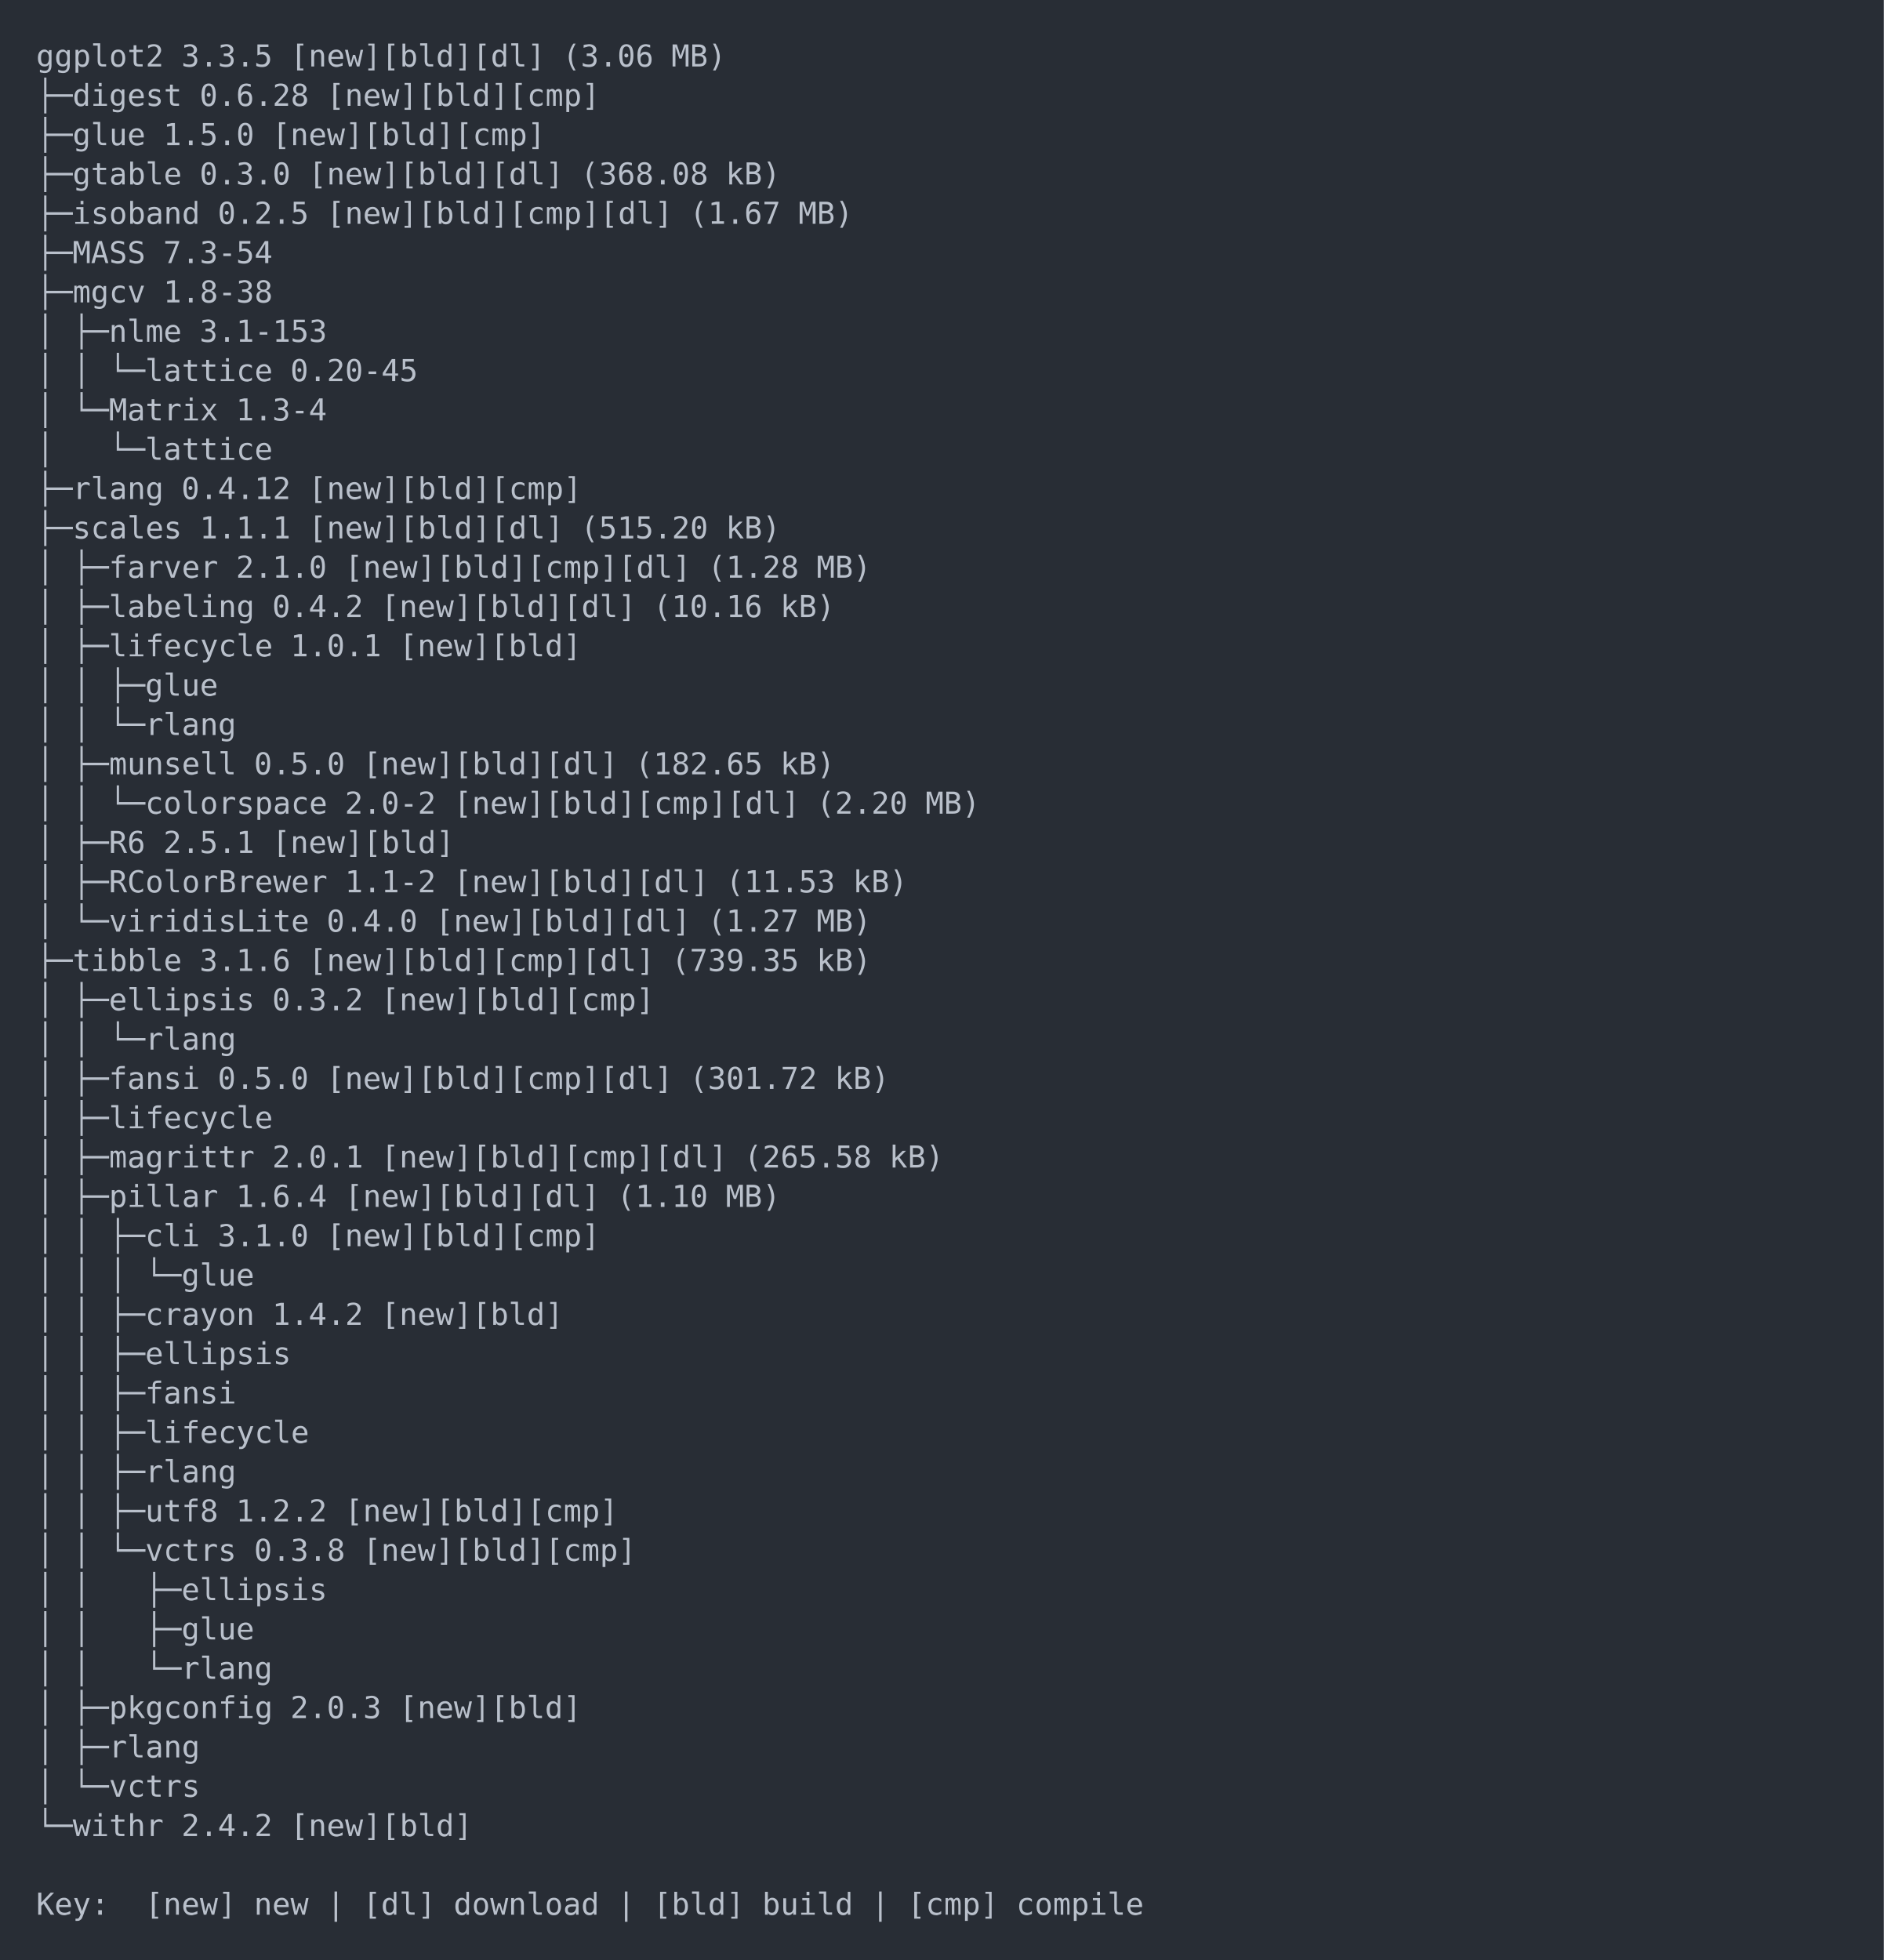
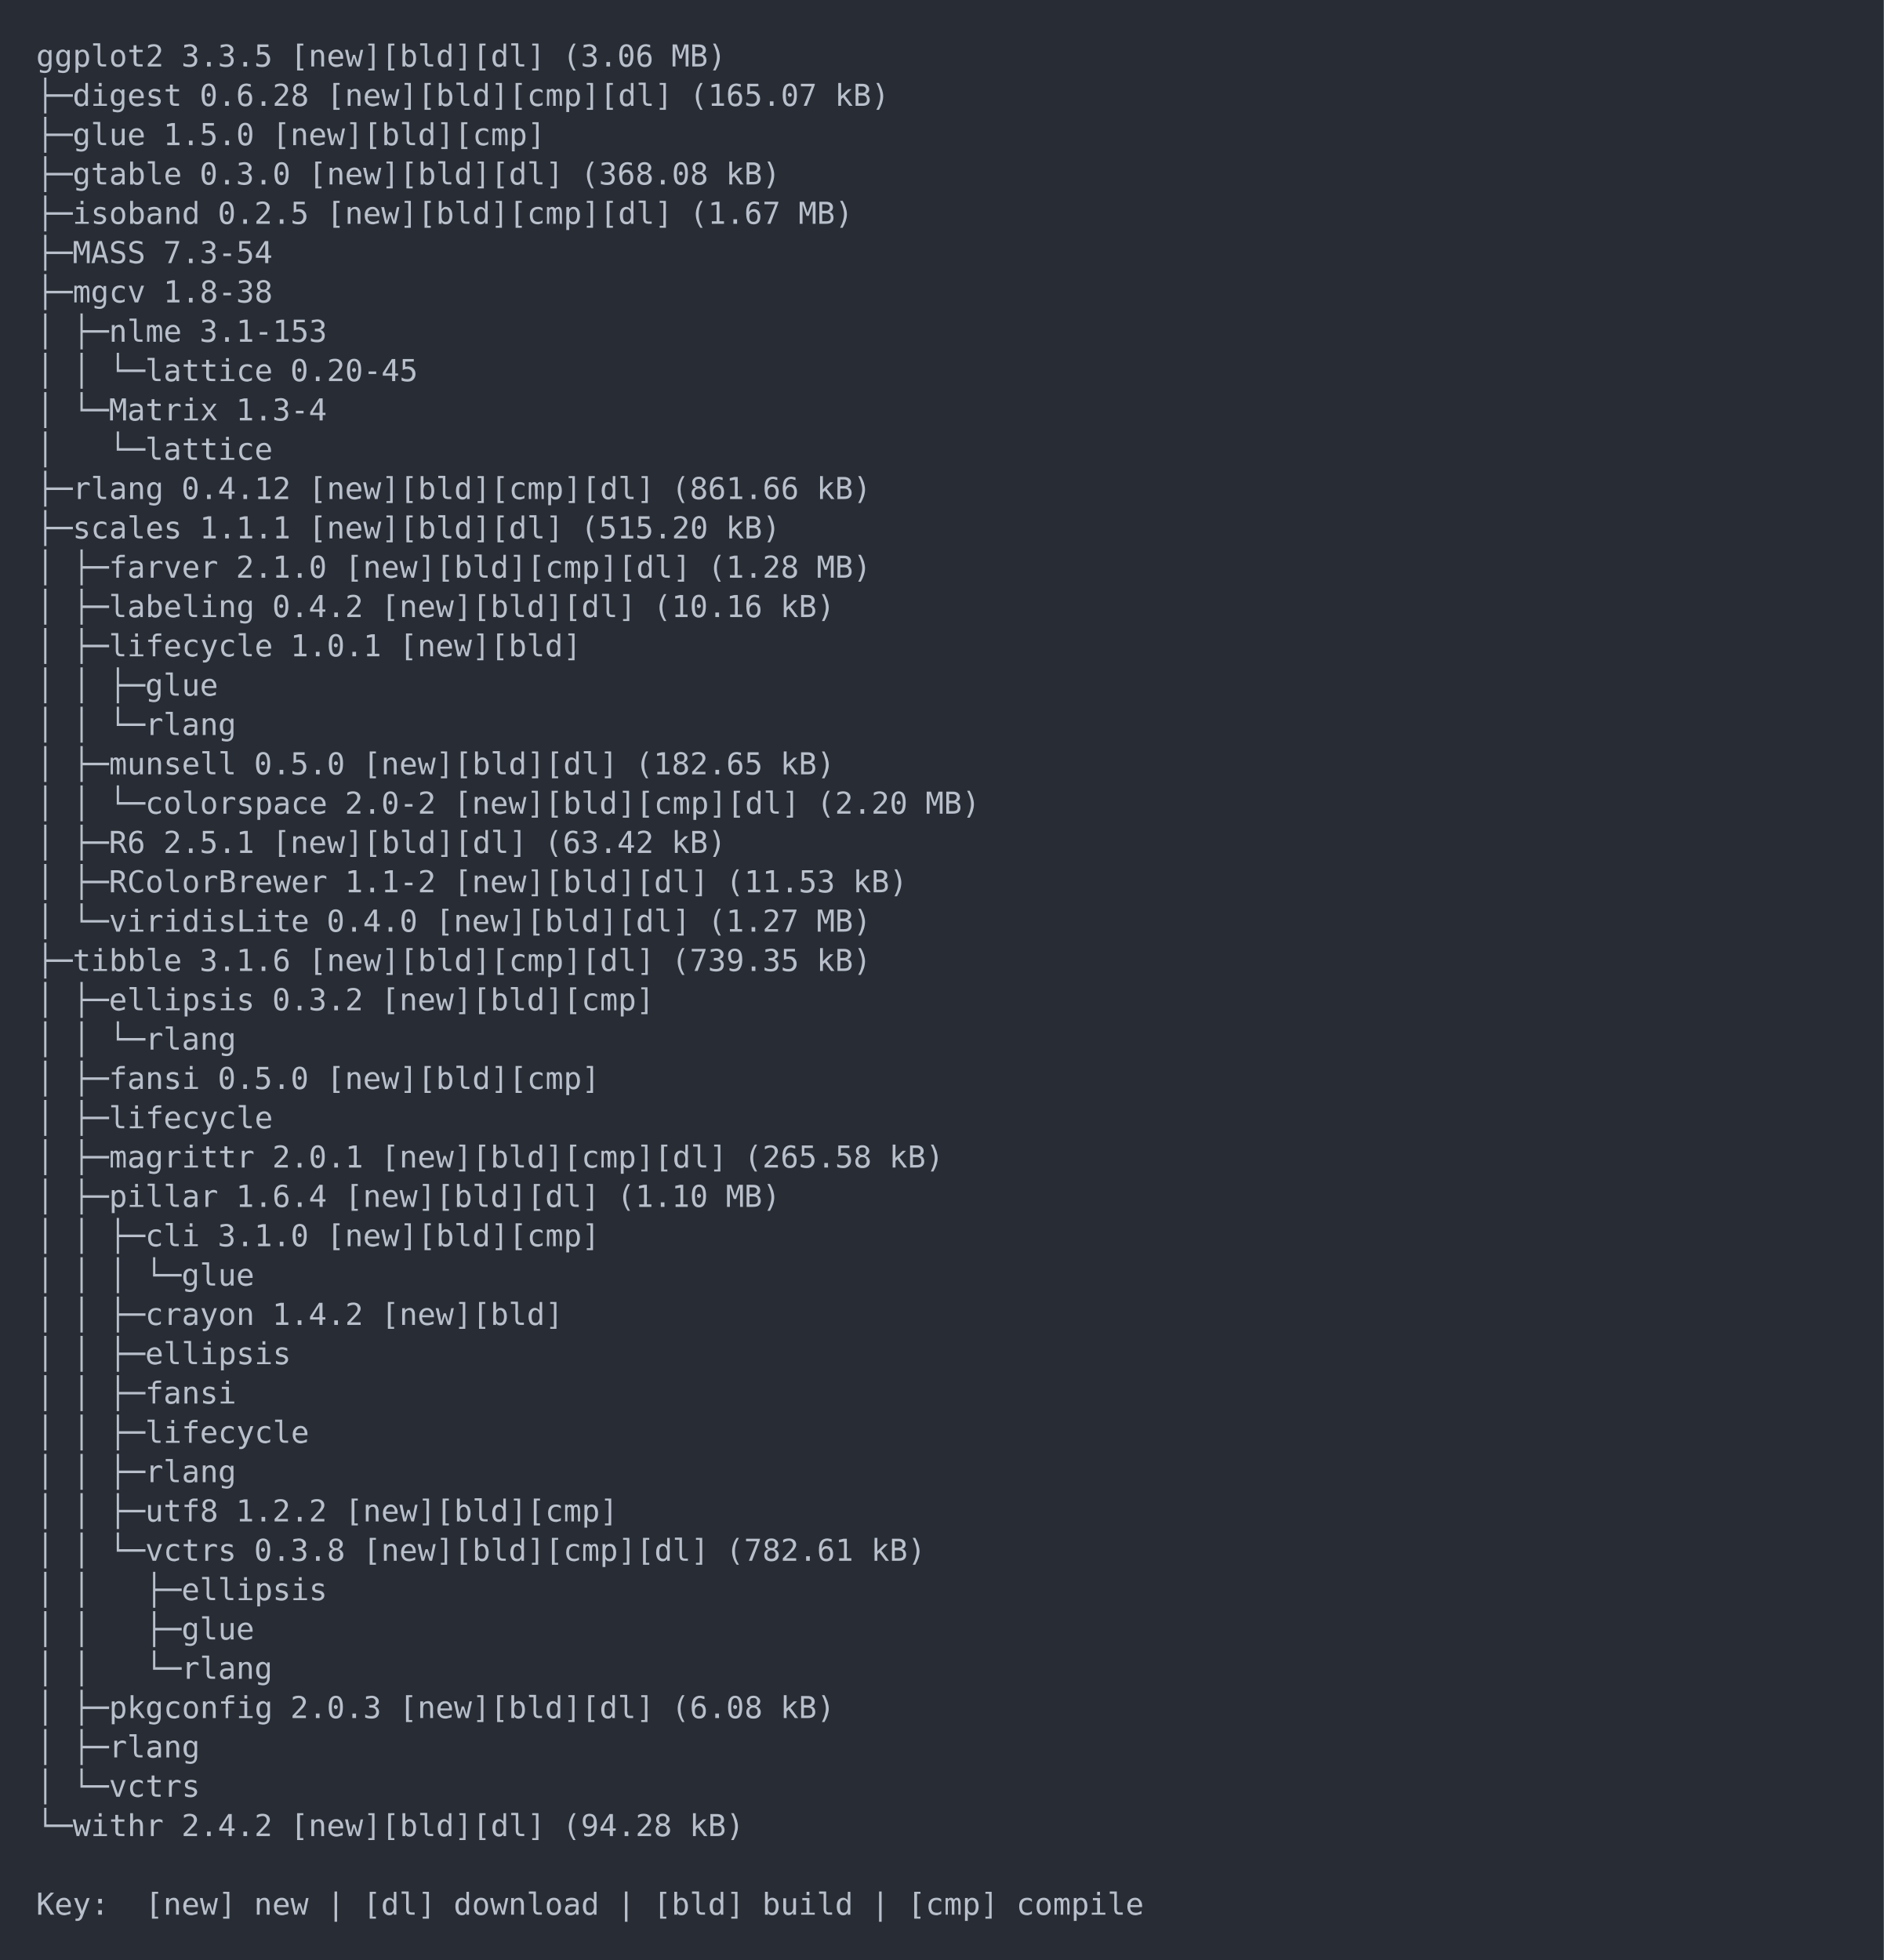
<svg xmlns="http://www.w3.org/2000/svg" xmlns:xlink="http://www.w3.org/1999/xlink" width="1040" height="1082.08">
  <rect width="1040" height="1082.08" rx="0" ry="0" class="a" />
  <svg height="1042.08" viewBox="0 0 100 104.208" width="1000" x="20" y="20">
    <style>.a{fill:rgb(40,45,53)}.b{font-family:'Fira Code',Monaco,Consolas,Menlo,'Bitstream Vera Sans Mono','Powerline Symbols',monospace}.c{fill:rgb(185,192,203);white-space:pre}.d{fill:transparent}</style>
    <g font-family="'Fira Code',Monaco,Consolas,Menlo,'Bitstream Vera Sans Mono','Powerline Symbols',monospace" font-size="1.67" class="b">
      <defs>
        <symbol id="1">
          <text x="0" y="1.67" class="c">│</text>
          <text x="2.004" y="1.67" class="c">│</text>
          <text x="4.008" y="1.67" class="c">└─rlang</text>
        </symbol>
        <symbol id="a">
          <rect height="49" width="100" x="0" y="0" class="d" />
        </symbol>
      </defs>
      <rect height="104.208" width="100" class="a" />
      <svg x="0" y="0" width="100">
        <svg x="0">
          <use xlink:href="#a" />
          <text x="0" y="1.67" class="c">ggplot2</text>
          <text x="8.016" y="1.67" class="c">3.3.5</text>
          <text x="14.028" y="1.67" class="c">[new][bld][dl]</text>
          <text x="29.058" y="1.67" class="c">(3.06</text>
          <text x="35.07" y="1.67" class="c">MB)</text>
          <text x="0" y="3.841" class="c">├─digest</text>
          <text x="9.018" y="3.841" class="c">0.6.28</text>
-           <text x="16.032" y="3.841" class="c">[new][bld][cmp]</text>
+           <text x="16.032" y="3.841" class="c">[new][bld][cmp][dl]</text>
+           <text x="36.072" y="3.841" class="c">(165.07</text>
+           <text x="44.088" y="3.841" class="c">kB)</text>
          <text x="0" y="6.012" class="c">├─glue</text>
          <text x="7.014" y="6.012" class="c">1.5.0</text>
          <text x="13.026" y="6.012" class="c">[new][bld][cmp]</text>
          <text x="0" y="8.183" class="c">├─gtable</text>
          <text x="9.018" y="8.183" class="c">0.3.0</text>
          <text x="15.03" y="8.183" class="c">[new][bld][dl]</text>
          <text x="30.06" y="8.183" class="c">(368.08</text>
          <text x="38.076" y="8.183" class="c">kB)</text>
          <text x="0" y="10.354" class="c">├─isoband</text>
          <text x="10.02" y="10.354" class="c">0.2.5</text>
          <text x="16.032" y="10.354" class="c">[new][bld][cmp][dl]</text>
          <text x="36.072" y="10.354" class="c">(1.67</text>
          <text x="42.084" y="10.354" class="c">MB)</text>
          <text x="0" y="12.525" class="c">├─MASS</text>
          <text x="7.014" y="12.525" class="c">7.3-54</text>
          <text x="0" y="14.696" class="c">├─mgcv</text>
          <text x="7.014" y="14.696" class="c">1.8-38</text>
          <text x="0" y="16.867" class="c">│</text>
          <text x="2.004" y="16.867" class="c">├─nlme</text>
          <text x="9.018" y="16.867" class="c">3.1-153</text>
          <text x="0" y="19.038" class="c">│</text>
          <text x="2.004" y="19.038" class="c">│</text>
          <text x="4.008" y="19.038" class="c">└─lattice</text>
          <text x="14.028" y="19.038" class="c">0.20-45</text>
          <text x="0" y="21.209" class="c">│</text>
          <text x="2.004" y="21.209" class="c">└─Matrix</text>
          <text x="11.022" y="21.209" class="c">1.3-4</text>
          <text x="0" y="23.38" class="c">│</text>
          <text x="4.008" y="23.38" class="c">└─lattice</text>
          <text x="0" y="25.551" class="c">├─rlang</text>
          <text x="8.016" y="25.551" class="c">0.4.12</text>
-           <text x="15.03" y="25.551" class="c">[new][bld][cmp]</text>
+           <text x="15.03" y="25.551" class="c">[new][bld][cmp][dl]</text>
+           <text x="35.07" y="25.551" class="c">(861.66</text>
+           <text x="43.086" y="25.551" class="c">kB)</text>
          <text x="0" y="27.722" class="c">├─scales</text>
          <text x="9.018" y="27.722" class="c">1.1.1</text>
          <text x="15.03" y="27.722" class="c">[new][bld][dl]</text>
          <text x="30.06" y="27.722" class="c">(515.20</text>
          <text x="38.076" y="27.722" class="c">kB)</text>
          <text x="0" y="29.893" class="c">│</text>
          <text x="2.004" y="29.893" class="c">├─farver</text>
          <text x="11.022" y="29.893" class="c">2.1.0</text>
          <text x="17.034" y="29.893" class="c">[new][bld][cmp][dl]</text>
          <text x="37.074" y="29.893" class="c">(1.28</text>
          <text x="43.086" y="29.893" class="c">MB)</text>
          <text x="0" y="32.064" class="c">│</text>
          <text x="2.004" y="32.064" class="c">├─labeling</text>
          <text x="13.026" y="32.064" class="c">0.4.2</text>
          <text x="19.038" y="32.064" class="c">[new][bld][dl]</text>
          <text x="34.068" y="32.064" class="c">(10.16</text>
          <text x="41.082" y="32.064" class="c">kB)</text>
          <text x="0" y="34.235" class="c">│</text>
          <text x="2.004" y="34.235" class="c">├─lifecycle</text>
          <text x="14.028" y="34.235" class="c">1.0.1</text>
          <text x="20.04" y="34.235" class="c">[new][bld]</text>
          <text x="0" y="36.406" class="c">│</text>
          <text x="2.004" y="36.406" class="c">│</text>
          <text x="4.008" y="36.406" class="c">├─glue</text>
          <use xlink:href="#1" y="36.907" />
          <text x="0" y="40.748" class="c">│</text>
          <text x="2.004" y="40.748" class="c">├─munsell</text>
          <text x="12.024" y="40.748" class="c">0.5.0</text>
          <text x="18.036" y="40.748" class="c">[new][bld][dl]</text>
          <text x="33.066" y="40.748" class="c">(182.65</text>
          <text x="41.082" y="40.748" class="c">kB)</text>
          <text x="0" y="42.919" class="c">│</text>
          <text x="2.004" y="42.919" class="c">│</text>
          <text x="4.008" y="42.919" class="c">└─colorspace</text>
          <text x="17.034" y="42.919" class="c">2.0-2</text>
          <text x="23.046" y="42.919" class="c">[new][bld][cmp][dl]</text>
          <text x="43.086" y="42.919" class="c">(2.20</text>
          <text x="49.098" y="42.919" class="c">MB)</text>
          <text x="0" y="45.09" class="c">│</text>
          <text x="2.004" y="45.09" class="c">├─R6</text>
          <text x="7.014" y="45.09" class="c">2.5.1</text>
-           <text x="13.026" y="45.09" class="c">[new][bld]</text>
+           <text x="13.026" y="45.09" class="c">[new][bld][dl]</text>
+           <text x="28.056" y="45.09" class="c">(63.42</text>
+           <text x="35.07" y="45.09" class="c">kB)</text>
          <text x="0" y="47.261" class="c">│</text>
          <text x="2.004" y="47.261" class="c">├─RColorBrewer</text>
          <text x="17.034" y="47.261" class="c">1.1-2</text>
          <text x="23.046" y="47.261" class="c">[new][bld][dl]</text>
          <text x="38.076" y="47.261" class="c">(11.53</text>
          <text x="45.09" y="47.261" class="c">kB)</text>
          <text x="0" y="49.432" class="c">│</text>
          <text x="2.004" y="49.432" class="c">└─viridisLite</text>
          <text x="16.032" y="49.432" class="c">0.4.0</text>
          <text x="22.044" y="49.432" class="c">[new][bld][dl]</text>
          <text x="37.074" y="49.432" class="c">(1.27</text>
          <text x="43.086" y="49.432" class="c">MB)</text>
          <text x="0" y="51.603" class="c">├─tibble</text>
          <text x="9.018" y="51.603" class="c">3.1.6</text>
          <text x="15.03" y="51.603" class="c">[new][bld][cmp][dl]</text>
          <text x="35.07" y="51.603" class="c">(739.35</text>
          <text x="43.086" y="51.603" class="c">kB)</text>
          <text x="0" y="53.774" class="c">│</text>
          <text x="2.004" y="53.774" class="c">├─ellipsis</text>
          <text x="13.026" y="53.774" class="c">0.3.2</text>
          <text x="19.038" y="53.774" class="c">[new][bld][cmp]</text>
          <use xlink:href="#1" y="54.275" />
          <text x="0" y="58.116" class="c">│</text>
          <text x="2.004" y="58.116" class="c">├─fansi</text>
          <text x="10.02" y="58.116" class="c">0.5.0</text>
-           <text x="16.032" y="58.116" class="c">[new][bld][cmp][dl]</text>
-           <text x="36.072" y="58.116" class="c">(301.72</text>
-           <text x="44.088" y="58.116" class="c">kB)</text>
+           <text x="16.032" y="58.116" class="c">[new][bld][cmp]</text>
          <text x="0" y="60.287" class="c">│</text>
          <text x="2.004" y="60.287" class="c">├─lifecycle</text>
          <text x="0" y="62.458" class="c">│</text>
          <text x="2.004" y="62.458" class="c">├─magrittr</text>
          <text x="13.026" y="62.458" class="c">2.0.1</text>
          <text x="19.038" y="62.458" class="c">[new][bld][cmp][dl]</text>
          <text x="39.078" y="62.458" class="c">(265.58</text>
          <text x="47.094" y="62.458" class="c">kB)</text>
          <text x="0" y="64.629" class="c">│</text>
          <text x="2.004" y="64.629" class="c">├─pillar</text>
          <text x="11.022" y="64.629" class="c">1.6.4</text>
          <text x="17.034" y="64.629" class="c">[new][bld][dl]</text>
          <text x="32.064" y="64.629" class="c">(1.10</text>
          <text x="38.076" y="64.629" class="c">MB)</text>
          <text x="0" y="66.8" class="c">│</text>
          <text x="2.004" y="66.8" class="c">│</text>
          <text x="4.008" y="66.8" class="c">├─cli</text>
          <text x="10.02" y="66.8" class="c">3.1.0</text>
          <text x="16.032" y="66.8" class="c">[new][bld][cmp]</text>
          <text x="0" y="68.971" class="c">│</text>
          <text x="2.004" y="68.971" class="c">│</text>
          <text x="4.008" y="68.971" class="c">│</text>
          <text x="6.012" y="68.971" class="c">└─glue</text>
          <text x="0" y="71.142" class="c">│</text>
          <text x="2.004" y="71.142" class="c">│</text>
          <text x="4.008" y="71.142" class="c">├─crayon</text>
          <text x="13.026" y="71.142" class="c">1.4.2</text>
          <text x="19.038" y="71.142" class="c">[new][bld]</text>
          <text x="0" y="73.313" class="c">│</text>
          <text x="2.004" y="73.313" class="c">│</text>
          <text x="4.008" y="73.313" class="c">├─ellipsis</text>
          <text x="0" y="75.484" class="c">│</text>
          <text x="2.004" y="75.484" class="c">│</text>
          <text x="4.008" y="75.484" class="c">├─fansi</text>
          <text x="0" y="77.655" class="c">│</text>
          <text x="2.004" y="77.655" class="c">│</text>
          <text x="4.008" y="77.655" class="c">├─lifecycle</text>
          <text x="0" y="79.826" class="c">│</text>
          <text x="2.004" y="79.826" class="c">│</text>
          <text x="4.008" y="79.826" class="c">├─rlang</text>
          <text x="0" y="81.997" class="c">│</text>
          <text x="2.004" y="81.997" class="c">│</text>
          <text x="4.008" y="81.997" class="c">├─utf8</text>
          <text x="11.022" y="81.997" class="c">1.2.2</text>
          <text x="17.034" y="81.997" class="c">[new][bld][cmp]</text>
          <text x="0" y="84.168" class="c">│</text>
          <text x="2.004" y="84.168" class="c">│</text>
          <text x="4.008" y="84.168" class="c">└─vctrs</text>
          <text x="12.024" y="84.168" class="c">0.3.8</text>
-           <text x="18.036" y="84.168" class="c">[new][bld][cmp]</text>
+           <text x="18.036" y="84.168" class="c">[new][bld][cmp][dl]</text>
+           <text x="38.076" y="84.168" class="c">(782.61</text>
+           <text x="46.092" y="84.168" class="c">kB)</text>
          <text x="0" y="86.339" class="c">│</text>
          <text x="2.004" y="86.339" class="c">│</text>
          <text x="6.012" y="86.339" class="c">├─ellipsis</text>
          <text x="0" y="88.51" class="c">│</text>
          <text x="2.004" y="88.51" class="c">│</text>
          <text x="6.012" y="88.51" class="c">├─glue</text>
          <text x="0" y="90.681" class="c">│</text>
          <text x="2.004" y="90.681" class="c">│</text>
          <text x="6.012" y="90.681" class="c">└─rlang</text>
          <text x="0" y="92.852" class="c">│</text>
          <text x="2.004" y="92.852" class="c">├─pkgconfig</text>
          <text x="14.028" y="92.852" class="c">2.0.3</text>
-           <text x="20.04" y="92.852" class="c">[new][bld]</text>
+           <text x="20.04" y="92.852" class="c">[new][bld][dl]</text>
+           <text x="35.07" y="92.852" class="c">(6.08</text>
+           <text x="41.082" y="92.852" class="c">kB)</text>
          <text x="0" y="95.023" class="c">│</text>
          <text x="2.004" y="95.023" class="c">├─rlang</text>
          <text x="0" y="97.194" class="c">│</text>
          <text x="2.004" y="97.194" class="c">└─vctrs</text>
          <text x="0" y="99.365" class="c">└─withr</text>
          <text x="8.016" y="99.365" class="c">2.4.2</text>
-           <text x="14.028" y="99.365" class="c">[new][bld]</text>
+           <text x="14.028" y="99.365" class="c">[new][bld][dl]</text>
+           <text x="29.058" y="99.365" class="c">(94.28</text>
+           <text x="36.072" y="99.365" class="c">kB)</text>
          <text x="0" y="103.707" class="c">Key:</text>
          <text x="6.012" y="103.707" class="c">[new]</text>
          <text x="12.024" y="103.707" class="c">new</text>
          <text x="16.032" y="103.707" class="c">|</text>
          <text x="18.036" y="103.707" class="c">[dl]</text>
          <text x="23.046" y="103.707" class="c">download</text>
          <text x="32.064" y="103.707" class="c">|</text>
          <text x="34.068" y="103.707" class="c">[bld]</text>
          <text x="40.08" y="103.707" class="c">build</text>
          <text x="46.092" y="103.707" class="c">|</text>
          <text x="48.096" y="103.707" class="c">[cmp]</text>
          <text x="54.108" y="103.707" class="c">compile</text>
        </svg>
      </svg>
    </g>
  </svg>
</svg>
